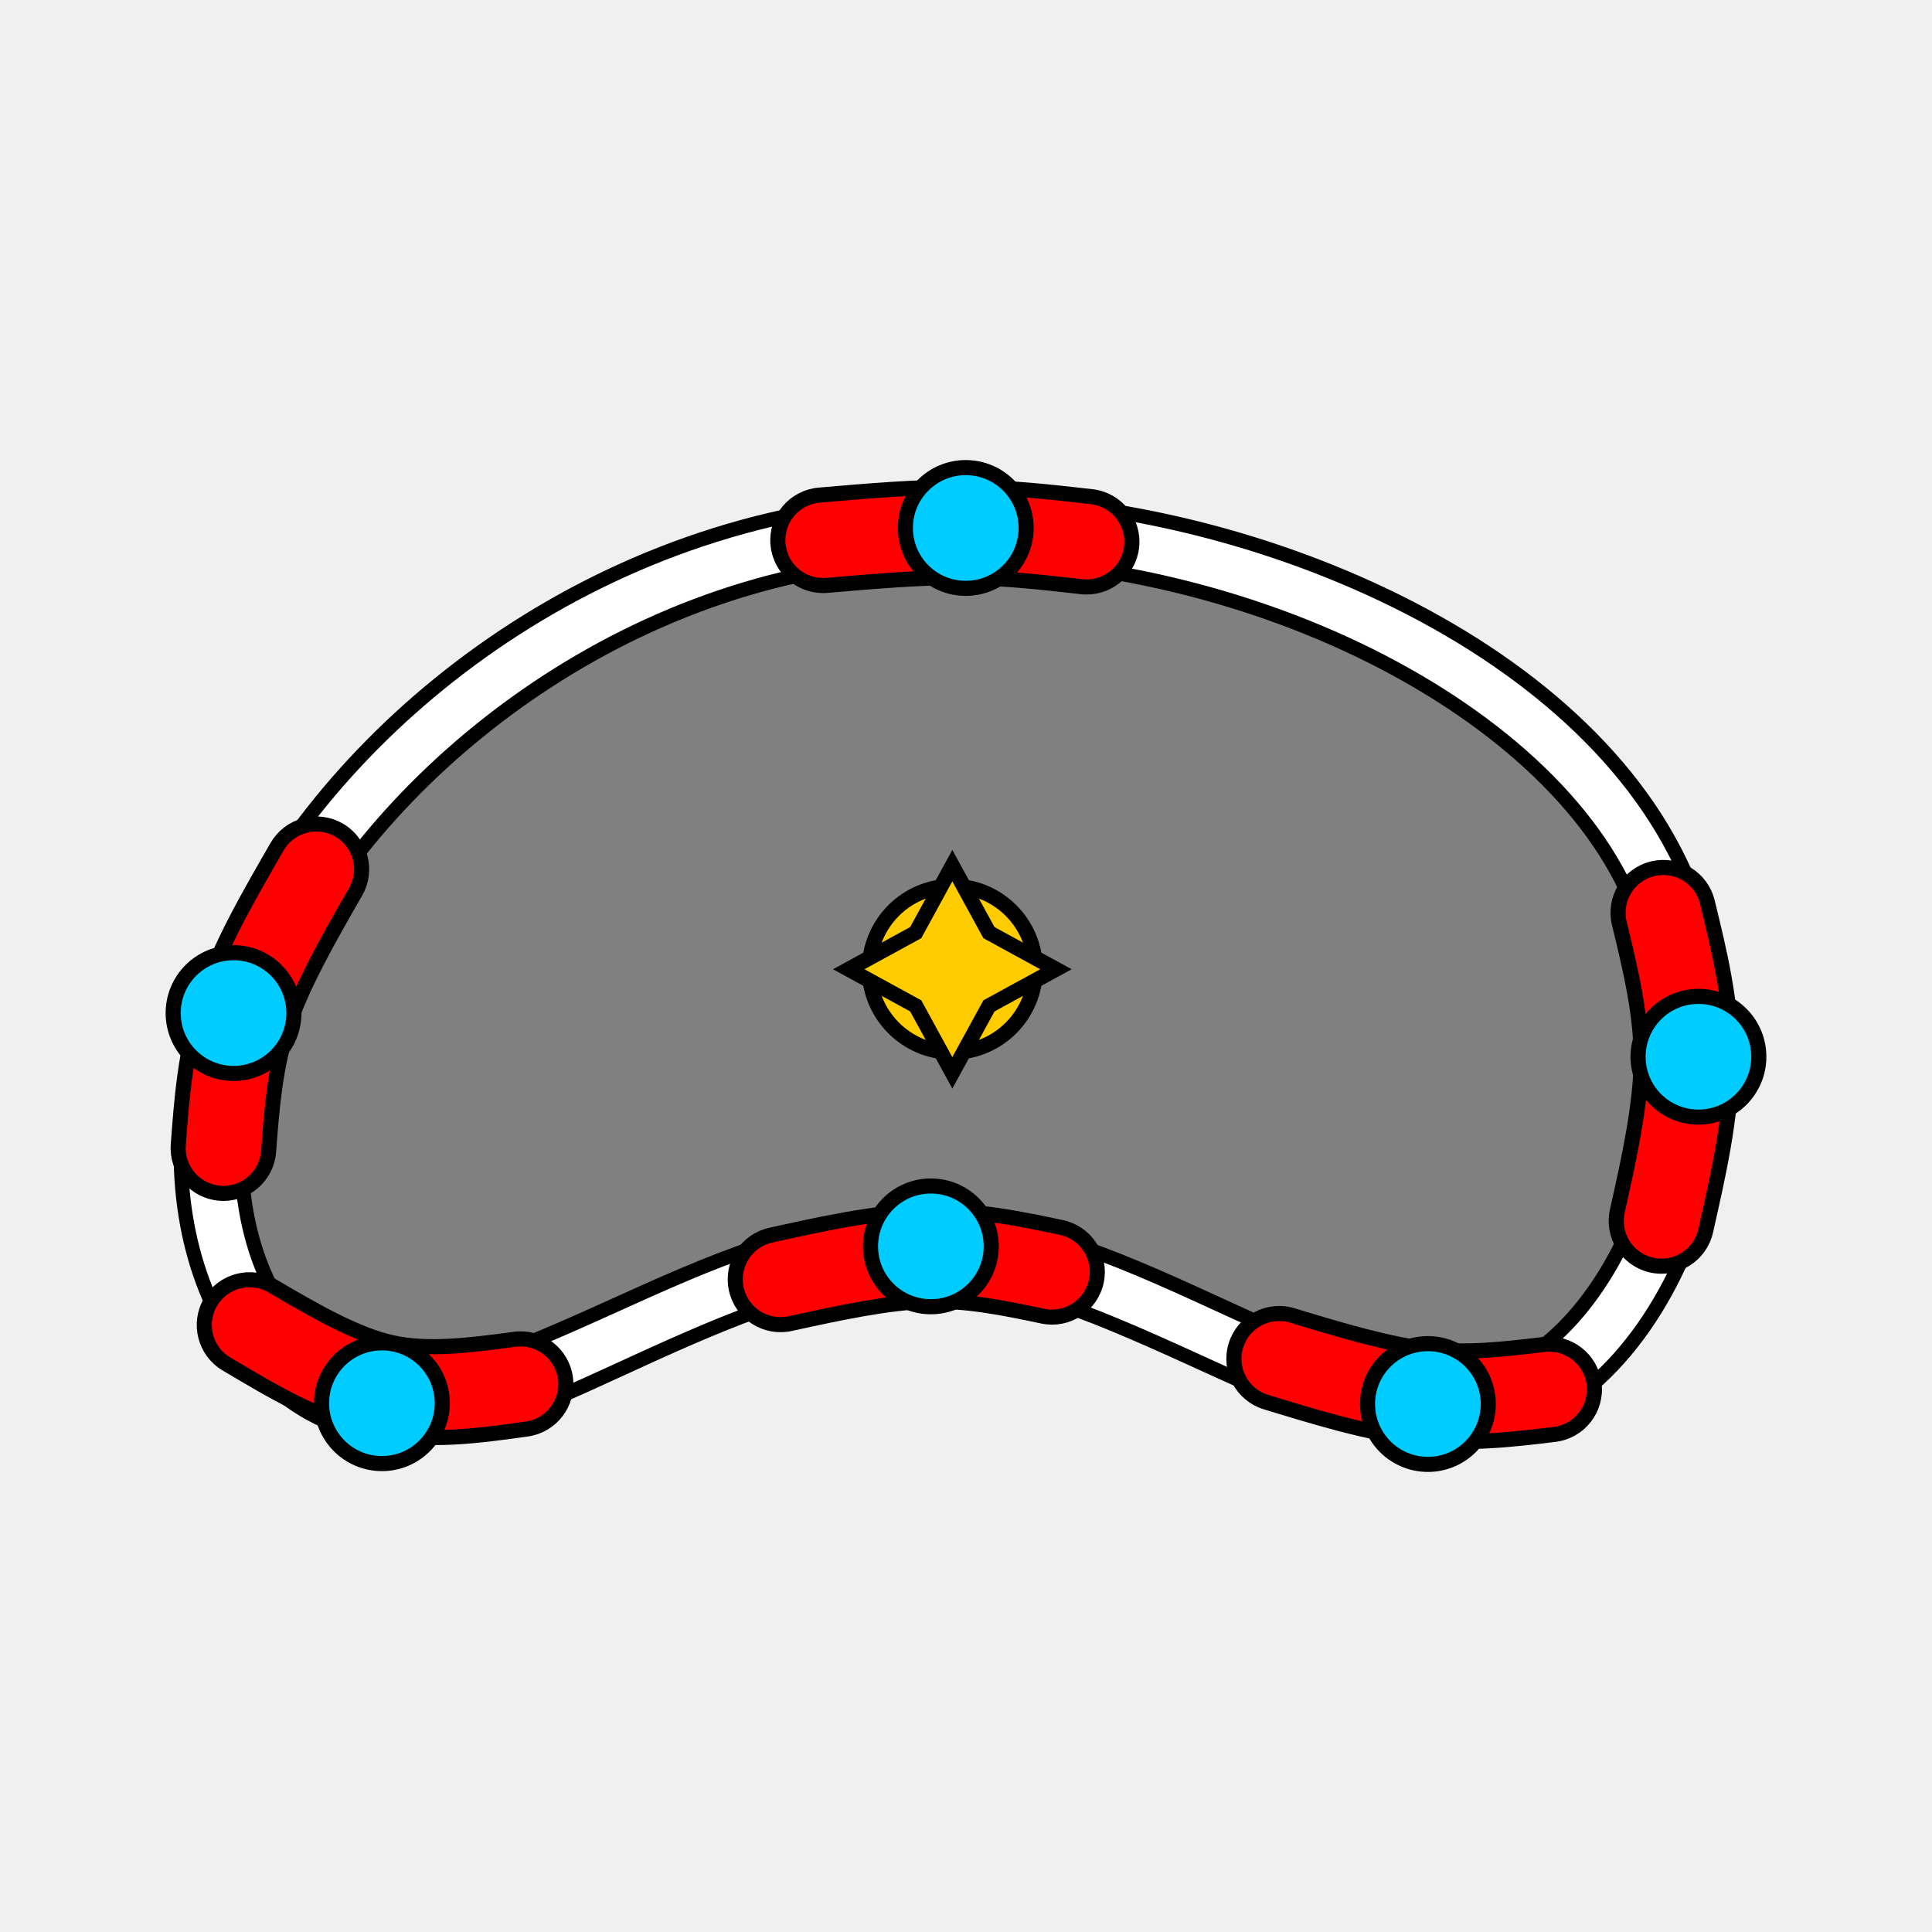
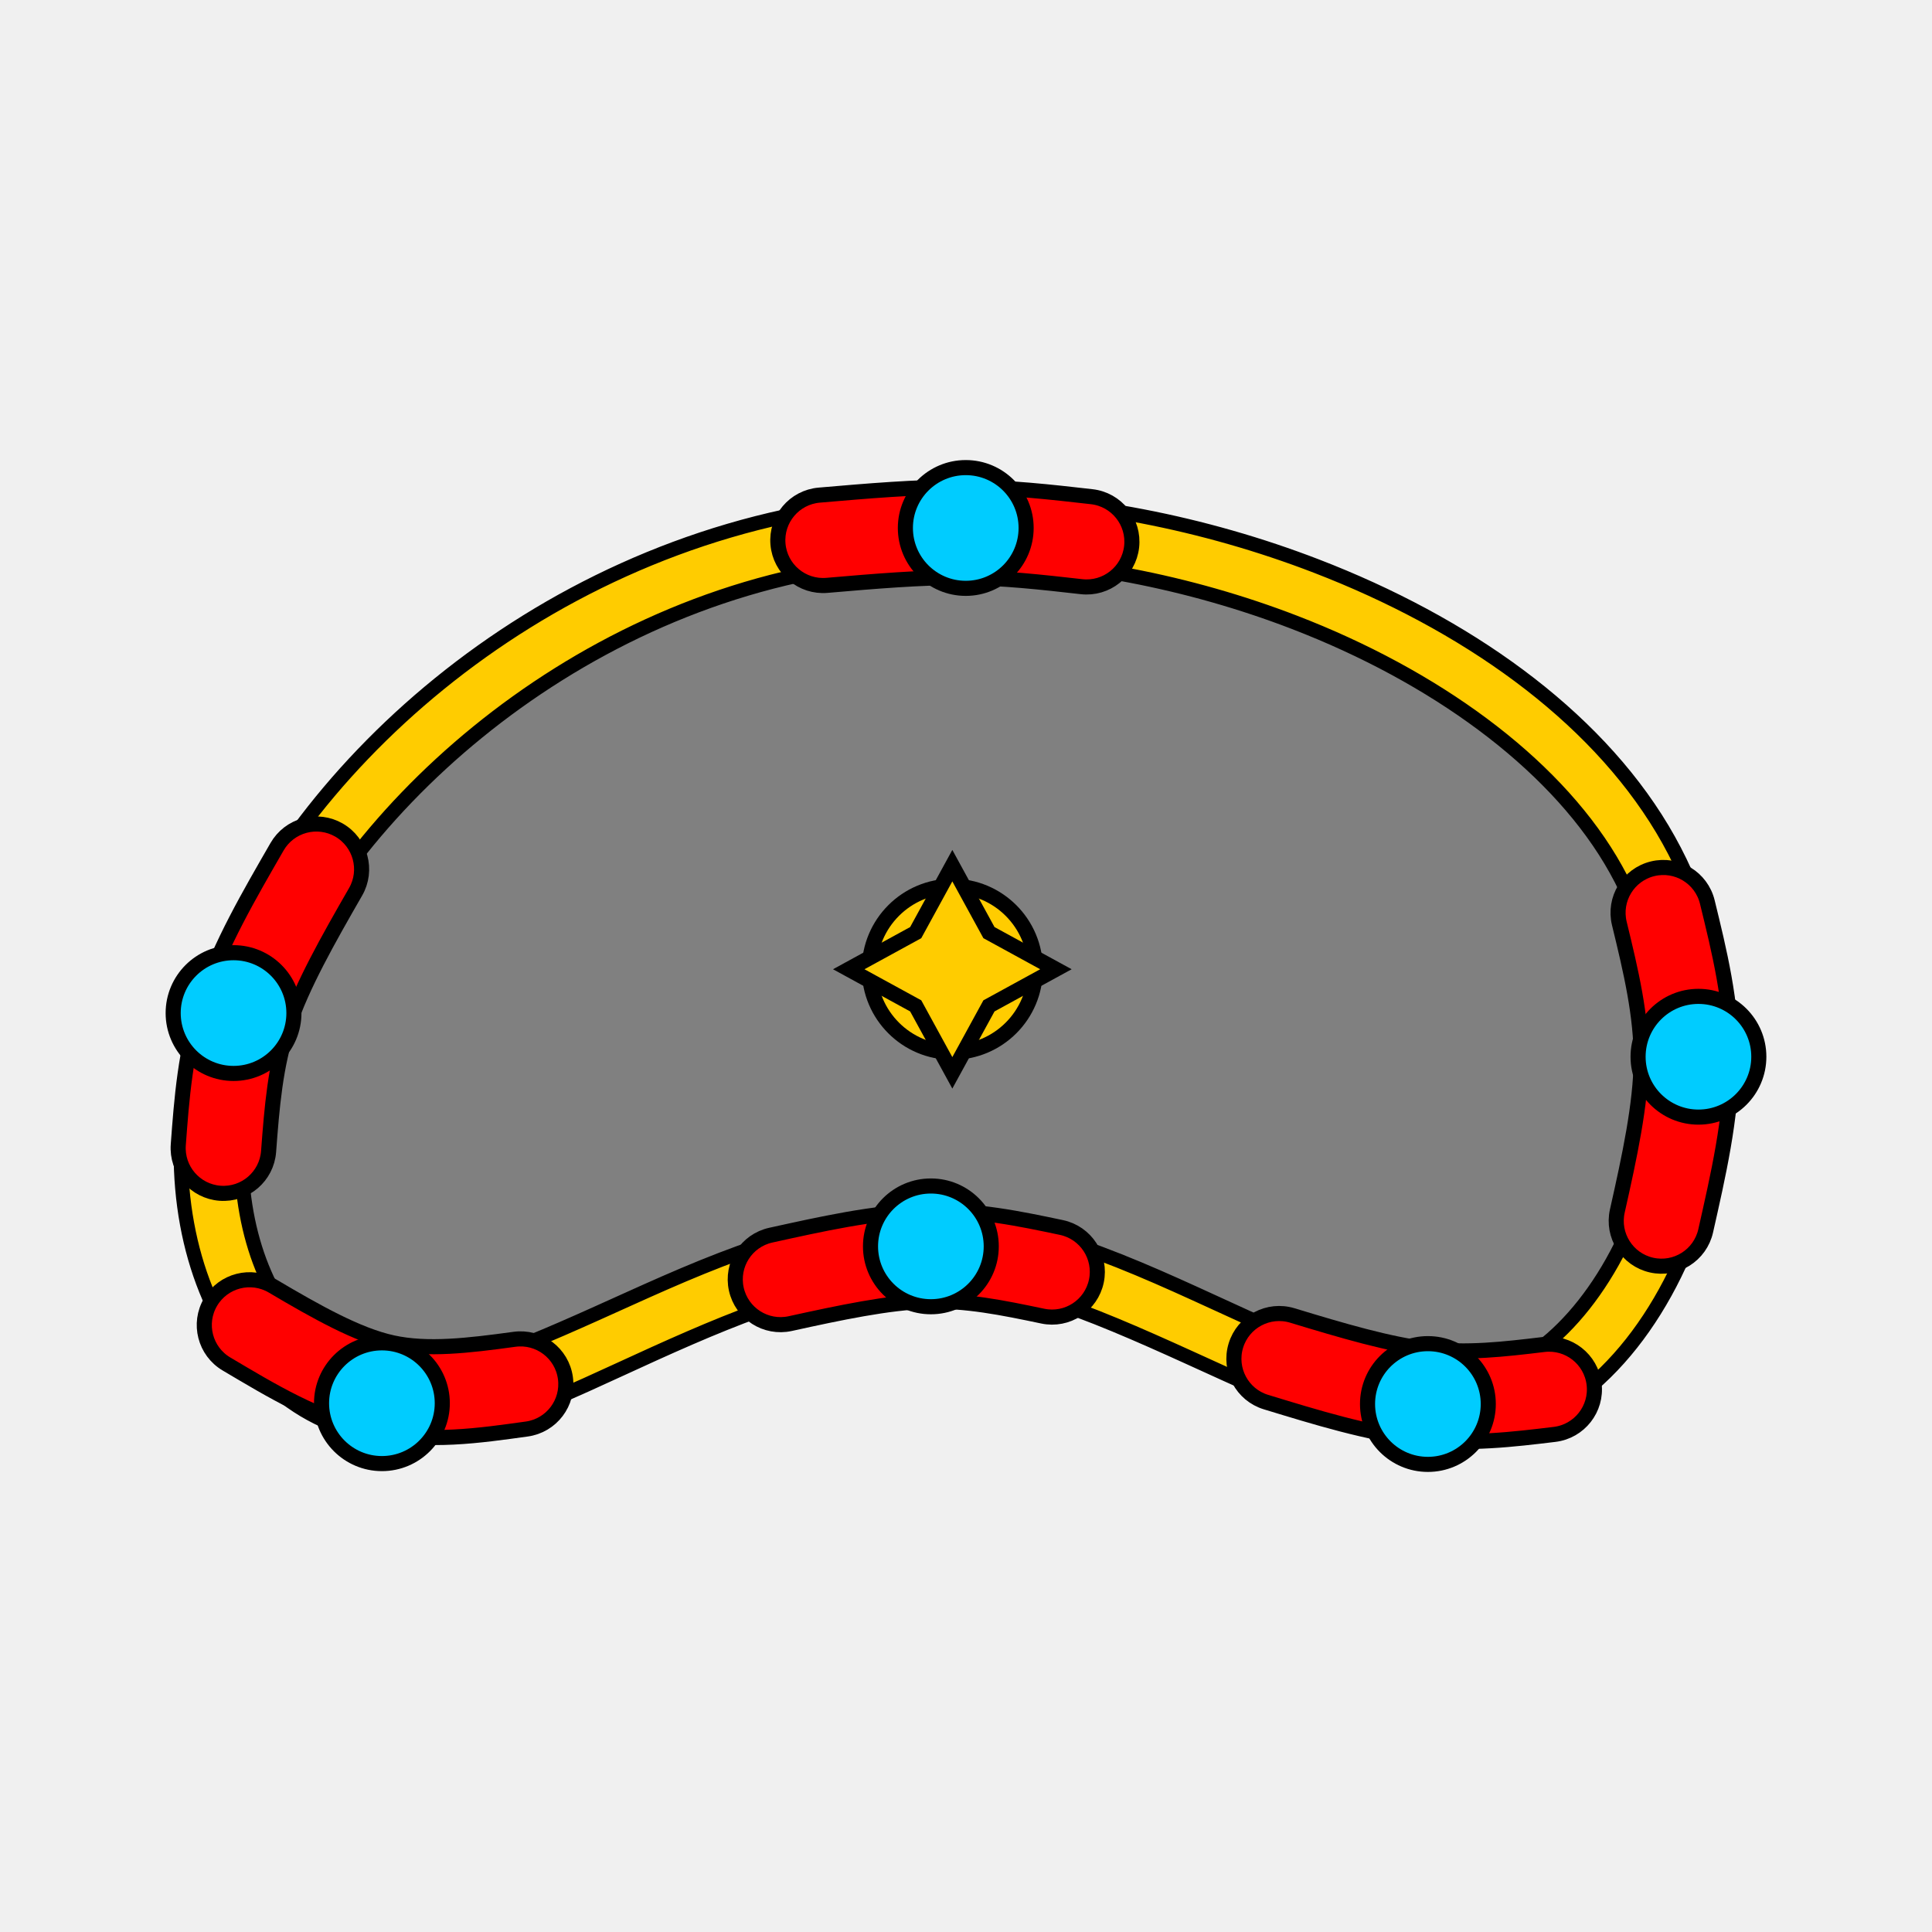
<svg xmlns="http://www.w3.org/2000/svg" width="512" height="512" viewBox="0 0 135.467 135.467" version="1.1" id="svg3757">
  <defs id="defs3754">
    </defs>
  <g id="layer1">
    <g id="path3794">
      <path style="color:#000000;fill:#808080;stroke-width:4.233;-inkscape-stroke:none" d="m 27.509,98.624 c 9.995,0.525 23.965,-11.842 38.196,-11.193 14.231,0.649 28.722,14.314 39.674,10.858 C 116.332,94.832 123.745,74.256 114.739,59.213 105.734,44.17 80.31,34.662 59.363,37.592 38.415,40.523 21.944,55.892 16.719,70.287 c -5.225,14.394 0.795,27.812 10.79,28.337 z" id="path902" />
-       <path style="color:#000000;fill:#ffffff;-inkscape-stroke:none;stroke:#000000;stroke-opacity:1" d="m 67.395,34.943 c -2.811,-0.008 -5.601,0.171 -8.326,0.553 -21.803,3.05 -38.791,18.787 -44.338,34.068 -2.774,7.641 -2.614,15.102 -0.287,20.883 2.327,5.781 7.036,9.98 12.955,10.291 5.919,0.311 12.013,-2.902 18.492,-5.828 6.479,-2.926 13.246,-5.66 19.719,-5.365 6.473,0.295 13.467,3.695 20.289,6.783 6.822,3.089 13.622,6.028 20.117,3.979 6.495,-2.05 11.332,-8.692 13.566,-16.639 C 121.816,75.722 121.407,66.231 116.555,58.125 111.702,50.019 102.711,43.702 92.291,39.688 84.476,36.677 75.829,34.967 67.395,34.943 Z m -0.014,4.24 c 7.871,0.03 16.052,1.629 23.387,4.455 9.78,3.768 18.003,9.725 22.156,16.662 4.153,6.937 4.541,15.256 2.582,22.223 -1.959,6.966 -6.307,12.34 -10.764,13.746 -4.457,1.406 -10.379,-0.757 -17.098,-3.799 -6.719,-3.042 -14.084,-6.801 -21.842,-7.154 -7.758,-0.354 -15.092,2.772 -21.654,5.736 -6.563,2.964 -12.451,5.671 -16.527,5.457 -4.077,-0.214 -7.375,-2.986 -9.25,-7.645 -1.875,-4.658 -2.114,-11.102 0.338,-17.855 4.903,-13.508 20.855,-28.509 40.947,-31.32 2.512,-0.351 5.101,-0.516 7.725,-0.506 z" id="path904" />
+       <path style="color:#000000;fill:#ffcc00;-inkscape-stroke:none;stroke:#000000;stroke-opacity:1" d="m 67.395,34.943 c -2.811,-0.008 -5.601,0.171 -8.326,0.553 -21.803,3.05 -38.791,18.787 -44.338,34.068 -2.774,7.641 -2.614,15.102 -0.287,20.883 2.327,5.781 7.036,9.98 12.955,10.291 5.919,0.311 12.013,-2.902 18.492,-5.828 6.479,-2.926 13.246,-5.66 19.719,-5.365 6.473,0.295 13.467,3.695 20.289,6.783 6.822,3.089 13.622,6.028 20.117,3.979 6.495,-2.05 11.332,-8.692 13.566,-16.639 C 121.816,75.722 121.407,66.231 116.555,58.125 111.702,50.019 102.711,43.702 92.291,39.688 84.476,36.677 75.829,34.967 67.395,34.943 Z m -0.014,4.24 c 7.871,0.03 16.052,1.629 23.387,4.455 9.78,3.768 18.003,9.725 22.156,16.662 4.153,6.937 4.541,15.256 2.582,22.223 -1.959,6.966 -6.307,12.34 -10.764,13.746 -4.457,1.406 -10.379,-0.757 -17.098,-3.799 -6.719,-3.042 -14.084,-6.801 -21.842,-7.154 -7.758,-0.354 -15.092,2.772 -21.654,5.736 -6.563,2.964 -12.451,5.671 -16.527,5.457 -4.077,-0.214 -7.375,-2.986 -9.25,-7.645 -1.875,-4.658 -2.114,-11.102 0.338,-17.855 4.903,-13.508 20.855,-28.509 40.947,-31.32 2.512,-0.351 5.101,-0.516 7.725,-0.506 z" id="path904" />
    </g>
    <path style="color:#000000;fill:#ff0000;fill-opacity:1;stroke:#000000;stroke-width:1.058;stroke-linecap:round;stroke-miterlimit:4;stroke-dasharray:none;stroke-opacity:1" d="m 67.48,34.149 c -3.289,-0.018 -6.703,0.282 -10.037,0.568 a 3.175,3.175 0 0 0 -2.893,3.436 3.175,3.175 0 0 0 3.436,2.891 c 3.334,-0.287 6.589,-0.561 9.459,-0.545 2.87,0.016 5.563,0.317 8.387,0.637 a 3.175,3.175 0 0 0 3.514,-2.797 3.175,3.175 0 0 0 -2.799,-3.512 C 73.722,34.506 70.768,34.167 67.48,34.149 Z" id="path4192" />
    <path style="color:#000000;fill:#ff0000;fill-opacity:1;stroke:#000000;stroke-width:1.058;stroke-linecap:round;stroke-miterlimit:4;stroke-dasharray:none;stroke-opacity:1" d="m 115.878,60.916 a 3.175,3.175 0 0 0 -2.334,3.836 c 0.82,3.365 1.548,6.455 1.529,9.562 -0.018,3.107 -0.807,6.761 -1.67,10.598 a 3.175,3.175 0 0 0 2.4,3.793 3.175,3.175 0 0 0 3.795,-2.4 c 0.863,-3.837 1.802,-7.858 1.826,-11.953 0.024,-4.095 -0.89,-7.738 -1.711,-11.104 a 3.175,3.175 0 0 0 -3.836,-2.332 z" id="path4196" />
    <path style="color:#000000;fill:#ff0000;fill-opacity:1;stroke:#000000;stroke-width:1.058;stroke-linecap:round;stroke-miterlimit:4;stroke-dasharray:none;stroke-opacity:1" d="m 90.616,92.238 a 3.175,3.175 0 0 0 -3.961,2.113 3.175,3.175 0 0 0 2.115,3.961 c 3.476,1.057 7.081,2.183 10.672,2.59 3.591,0.407 6.727,0.015 9.561,-0.326 a 3.175,3.175 0 0 0 2.771,-3.533 3.175,3.175 0 0 0 -3.531,-2.771 c -2.834,0.341 -5.367,0.629 -8.086,0.32 -2.719,-0.308 -6.065,-1.297 -9.541,-2.354 z" id="path4200" />
    <path style="color:#000000;fill:#ff0000;fill-opacity:1;stroke:#000000;stroke-width:1.058;stroke-linecap:round;stroke-miterlimit:4;stroke-dasharray:none;stroke-opacity:1" d="m 64.841,84.901 c -3.622,0.101 -7.279,0.934 -10.793,1.705 a 3.175,3.175 0 0 0 -2.42,3.781 3.175,3.175 0 0 0 3.783,2.42 c 3.514,-0.772 6.883,-1.483 9.607,-1.559 2.724,-0.076 5.264,0.441 8.096,1.035 a 3.175,3.175 0 0 0 3.76,-2.455 3.175,3.175 0 0 0 -2.455,-3.76 c -2.832,-0.594 -5.956,-1.269 -9.578,-1.168 z" id="path4204" />
    <path style="color:#000000;fill:#ff0000;fill-opacity:1;stroke:#000000;stroke-width:1.058;stroke-linecap:round;stroke-miterlimit:4;stroke-dasharray:none;stroke-opacity:1" d="m 19.114,90.174 a 3.175,3.175 0 0 0 -4.348,1.119 3.175,3.175 0 0 0 1.117,4.348 c 3.093,1.828 6.406,3.867 10.291,4.715 3.885,0.848 7.518,0.289 10.758,-0.156 a 3.175,3.175 0 0 0 2.713,-3.578 3.175,3.175 0 0 0 -3.578,-2.713 c -3.24,0.445 -6.091,0.778 -8.539,0.244 -2.448,-0.534 -5.321,-2.151 -8.414,-3.979 z" id="path4208" />
    <path style="color:#000000;fill:#ff0000;fill-opacity:1;stroke:#000000;stroke-width:1.058;stroke-linecap:round;stroke-miterlimit:4;stroke-dasharray:none;stroke-opacity:1" d="m 21.355,57.887 a 3.175,3.175 0 0 0 -1.926,1.48 c -1.935,3.361 -3.981,6.85 -5.217,10.561 -1.236,3.711 -1.475,7.182 -1.711,10.338 a 3.175,3.175 0 0 0 2.93,3.402 3.175,3.175 0 0 0 3.402,-2.928 c 0.236,-3.156 0.469,-5.998 1.404,-8.805 0.935,-2.806 2.76,-6.039 4.695,-9.4 a 3.175,3.175 0 0 0 -1.168,-4.336 3.175,3.175 0 0 0 -2.41,-0.312 z" id="path4212" />
    <circle style="fill:#00ccff;fill-opacity:1;stroke:#000000;stroke-width:1.058;stroke-miterlimit:4;stroke-dasharray:none;stroke-opacity:1" id="path2604" cx="26.779" cy="98.39" r="4.233" />
    <circle style="fill:#00ccff;fill-opacity:1;stroke:#000000;stroke-width:1.058;stroke-miterlimit:4;stroke-dasharray:none;stroke-opacity:1" id="path2604-7" cx="100.121" cy="98.446" r="4.233" />
    <circle style="fill:#00ccff;fill-opacity:1;stroke:#000000;stroke-width:1.058;stroke-miterlimit:4;stroke-dasharray:none;stroke-opacity:1" id="path2604-5" cx="65.271" cy="87.392" r="4.233" />
    <circle style="fill:#00ccff;fill-opacity:1;stroke:#000000;stroke-width:1.058;stroke-miterlimit:4;stroke-dasharray:none;stroke-opacity:1" id="path2604-3" cx="16.376" cy="71.034" r="4.233" />
    <circle style="fill:#00ccff;fill-opacity:1;stroke:#000000;stroke-width:1.058;stroke-miterlimit:4;stroke-dasharray:none;stroke-opacity:1" id="path2604-56" cx="119.091" cy="74.096" r="4.233" />
    <circle style="fill:#00ccff;fill-opacity:1;stroke:#000000;stroke-width:1.058;stroke-miterlimit:4;stroke-dasharray:none;stroke-opacity:1" id="path2604-2" cx="67.716" cy="37.02" r="4.233" />
    <ellipse style="fill:#ffcc00;fill-opacity:1;stroke:#000000;stroke-width:1.058;stroke-linecap:round;stroke-miterlimit:4;stroke-dasharray:none;stroke-opacity:1" id="path4570" cx="66.775" cy="67.961" rx="5.821" ry="5.821" />
    <path style="fill:#ffcc00;fill-opacity:1;stroke:#000000;stroke-width:4;stroke-linecap:round;stroke-miterlimit:4;stroke-dasharray:none;stroke-opacity:1" id="path4947" d="m 279.831,256.861 -17.747,9.706 -9.706,17.747 -9.706,-17.747 -17.747,-9.706 17.747,-9.706 9.706,-17.747 9.706,17.747 z" transform="scale(0.2645833)" />
  </g>
</svg>
